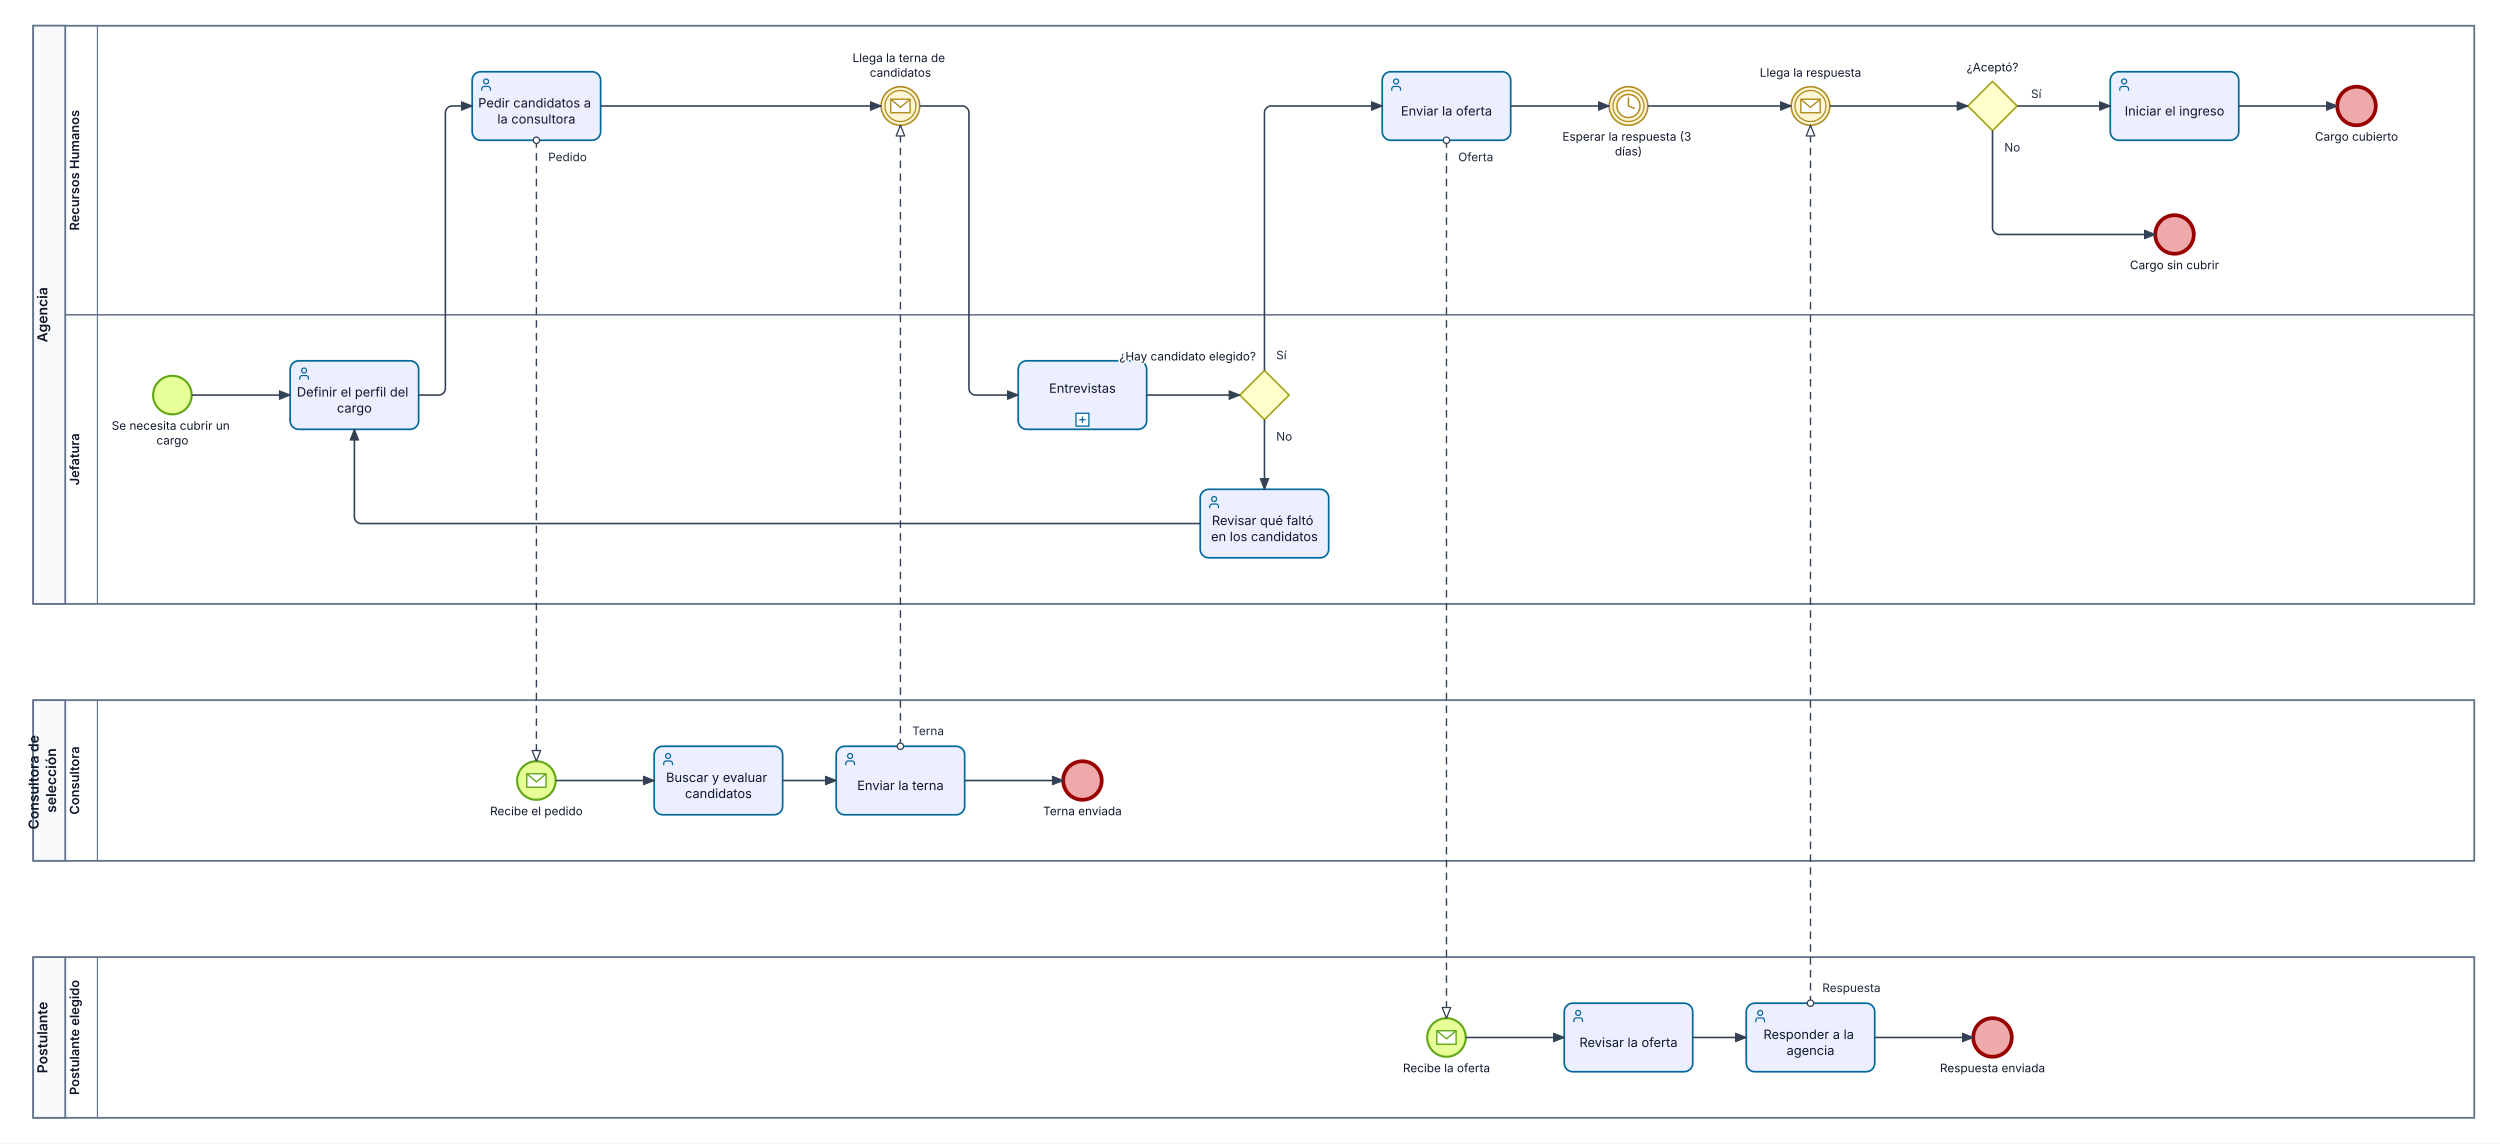
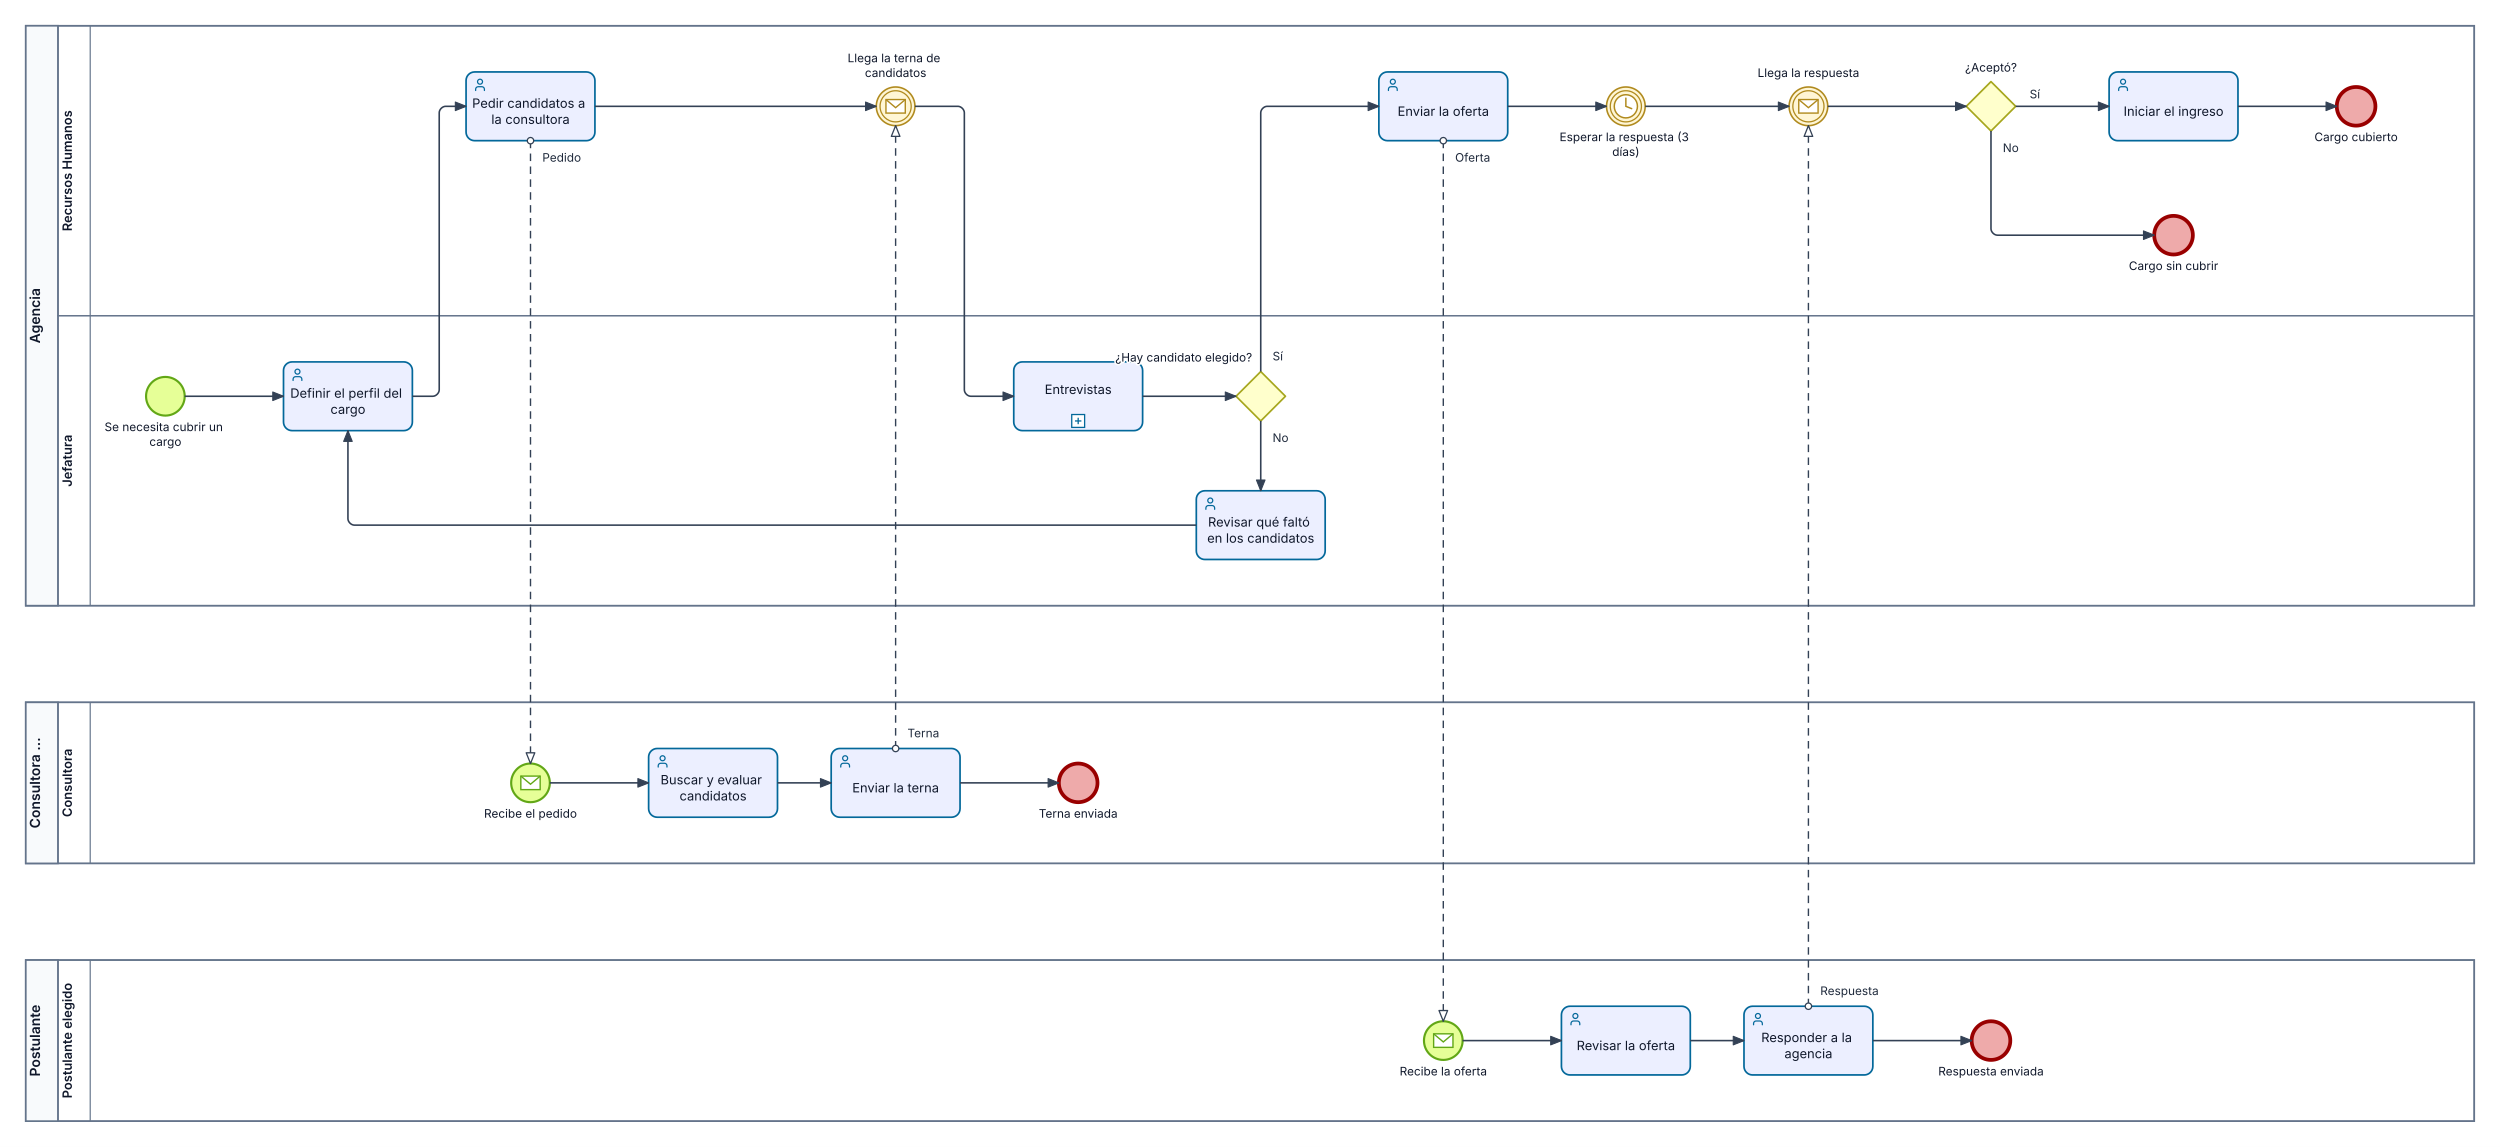
- <svg xmlns="http://www.w3.org/2000/svg" width="2335" height="1068" viewBox="49 36 2335 1068">
+ <svg xmlns="http://www.w3.org/2000/svg" width="2328" height="1068" viewBox="56 36 2328 1068">
  <defs>
    <marker id="fl-flecha-1" viewBox="0 0 12 10" refX="11" refY="5" markerWidth="12" markerHeight="10" orient="auto-start-reverse" markerUnits="userSpaceOnUse">
      <path d="M1,1 L11,5 L1,9 z" style="fill: rgb(51, 65, 85); stroke: rgb(51, 65, 85); stroke-width: 1px; stroke-linejoin: round;" />
    </marker>
    <marker id="fl-abierta-1" viewBox="0 0 12 10" refX="11" refY="5" markerWidth="12" markerHeight="10" orient="auto-start-reverse" markerUnits="userSpaceOnUse">
      <path d="M1,1 L11,5 L1,9 z" style="fill: rgb(255, 255, 255); stroke: rgb(51, 65, 85); stroke-width: 1.2px; stroke-linejoin: round;" />
    </marker>
    <marker id="fl-linea-1" viewBox="0 0 12 10" refX="11" refY="5" markerWidth="12" markerHeight="10" orient="auto-start-reverse" markerUnits="userSpaceOnUse">
      <path d="M1,1 L11,5 L1,9" style="fill: none; stroke: rgb(51, 65, 85); stroke-width: 1.2px;" />
    </marker>
    <marker id="fl-circulo-1" viewBox="0 0 12 10" refX="6" refY="5" markerWidth="12" markerHeight="10" orient="auto-start-reverse" markerUnits="userSpaceOnUse">
      <path d="M6,2 a3,3 0 1 1 0,6 a3,3 0 1 1 0,-6" style="fill: rgb(255, 255, 255); stroke: rgb(51, 65, 85); stroke-width: 1.2px;" />
    </marker>
    <marker id="fl-defecto-1" viewBox="0 0 12 10" refX="-6" refY="5" markerWidth="12" markerHeight="10" orient="auto-start-reverse" markerUnits="userSpaceOnUse">
      <path d="M2,1 L8,9" style="fill: none; stroke: rgb(51, 65, 85); stroke-width: 1.4px;" />
    </marker>
  </defs>
-   <rect x="49" y="36" width="2335" height="1068" fill="#ffffff" />
+   <rect x="56" y="36" width="2328" height="1068" fill="#ffffff" />
  <g data-element-id="__raiz_rrhh_avanzada_colab0">
    <g class="djs-group">
      <g class="djs-element djs-shape" data-element-id="rrhh_avanzada_pool_agencia" style="display: block;" transform="matrix(1 0 0 1 80 60)">
        <g class="djs-visual">
          <rect x="0" y="0" width="2280" height="540" rx="0" ry="0" style="fill: rgb(255, 255, 255); stroke: rgb(100, 116, 139); stroke-width: 1.6px;" />
          <rect x="0" y="0" width="30" height="540" style="fill: rgb(248, 250, 252); stroke: rgb(100, 116, 139); stroke-width: 1.6px;" />
          <text class="fl-texto" transform="rotate(-90 9 270)" style="font-family: Inter, &quot;Segoe UI&quot;, system-ui, sans-serif; font-size: 13px; font-weight: 600; fill: rgb(15, 23, 42); text-anchor: middle;">
            <tspan x="9" y="274.225">Agencia</tspan>
          </text>
        </g>
      </g>
      <g class="djs-children">
        <g class="djs-group">
          <g class="djs-element djs-shape" data-element-id="rrhh_avanzada_carril_rh" style="display: block;" transform="matrix(1 0 0 1 110 60)">
            <g class="djs-visual">
              <rect x="0" y="0" width="2250" height="270" rx="0" ry="0" style="fill: none; stroke: rgb(100, 116, 139); stroke-width: 1.1px;" />
              <path d="M30,0 V270" style="stroke: rgb(100, 116, 139); stroke-width: 1.1px; fill: none;" />
              <text class="fl-texto" transform="rotate(-90 9 135)" style="font-family: Inter, &quot;Segoe UI&quot;, system-ui, sans-serif; font-size: 12px; font-weight: 600; fill: rgb(15, 23, 42); text-anchor: middle;">
                <tspan x="9" y="138.9">Recursos Humanos</tspan>
              </text>
            </g>
          </g>
        </g>
        <g class="djs-group">
          <g class="djs-element djs-shape" data-element-id="rrhh_avanzada_carril_jef" style="display: block;" transform="matrix(1 0 0 1 110 330)">
            <g class="djs-visual">
              <rect x="0" y="0" width="2250" height="270" rx="0" ry="0" style="fill: none; stroke: rgb(100, 116, 139); stroke-width: 1.1px;" />
              <path d="M30,0 V270" style="stroke: rgb(100, 116, 139); stroke-width: 1.1px; fill: none;" />
              <text class="fl-texto" transform="rotate(-90 9 135)" style="font-family: Inter, &quot;Segoe UI&quot;, system-ui, sans-serif; font-size: 12px; font-weight: 600; fill: rgb(15, 23, 42); text-anchor: middle;">
                <tspan x="9" y="138.9">Jefatura</tspan>
              </text>
            </g>
          </g>
        </g>
        <g class="djs-group">
          <g class="djs-element djs-shape" data-element-id="rrhh_avanzada_a_ini" style="display: block;" transform="matrix(1 0 0 1 192 387)">
            <g class="djs-visual">
              <circle cx="18" cy="18" r="18" style="fill: rgb(230, 255, 151); stroke: rgb(98, 167, 22); stroke-width: 2px;" />
              <text class="fl-texto fl-texto-externo" paint-order="stroke" style="font-family: Inter, &quot;Segoe UI&quot;, system-ui, sans-serif; font-size: 11px; font-weight: 400; fill: rgb(15, 23, 42); text-anchor: middle; stroke: rgb(255, 255, 255); stroke-width: 3px; stroke-linejoin: round;">
                <tspan x="18" y="50.45">Se necesita cubrir un</tspan>
                <tspan x="18" y="64.2">cargo</tspan>
              </text>
            </g>
          </g>
        </g>
        <g class="djs-group">
          <g class="djs-element djs-shape" data-element-id="rrhh_avanzada_a_per" style="display: block;" transform="matrix(1 0 0 1 320 373)">
            <g class="djs-visual">
              <rect x="0" y="0" width="120" height="64" rx="8" ry="8" style="fill: rgb(236, 239, 255); stroke: rgb(3, 104, 154); stroke-width: 1.6px;" />
              <g transform="translate(6 5) scale(0.5833333)" fill="none" stroke="#03689A" stroke-width="2" stroke-linecap="round" stroke-linejoin="round">
                <path d="M19 21v-2a4 4 0 0 0-4-4H9a4 4 0 0 0-4 4v2" />
                <circle cx="12" cy="7" r="4" />
              </g>
              <text class="fl-texto" style="font-family: Inter, &quot;Segoe UI&quot;, system-ui, sans-serif; font-size: 12px; font-weight: 400; fill: rgb(15, 23, 42); text-anchor: middle;">
                <tspan x="60" y="33.4">Definir el perfil del</tspan>
                <tspan x="60" y="48.4">cargo</tspan>
              </text>
            </g>
          </g>
        </g>
        <g class="djs-group">
          <g class="djs-element djs-shape" data-element-id="rrhh_avanzada_a_ped" style="display: block;" transform="matrix(1 0 0 1 490 103)">
            <g class="djs-visual">
              <rect x="0" y="0" width="120" height="64" rx="8" ry="8" style="fill: rgb(236, 239, 255); stroke: rgb(3, 104, 154); stroke-width: 1.6px;" />
              <g transform="translate(6 5) scale(0.5833333)" fill="none" stroke="#03689A" stroke-width="2" stroke-linecap="round" stroke-linejoin="round">
                <path d="M19 21v-2a4 4 0 0 0-4-4H9a4 4 0 0 0-4 4v2" />
                <circle cx="12" cy="7" r="4" />
              </g>
              <text class="fl-texto" style="font-family: Inter, &quot;Segoe UI&quot;, system-ui, sans-serif; font-size: 12px; font-weight: 400; fill: rgb(15, 23, 42); text-anchor: middle;">
                <tspan x="60" y="33.4">Pedir candidatos a</tspan>
                <tspan x="60" y="48.4">la consultora</tspan>
              </text>
            </g>
          </g>
        </g>
        <g class="djs-group">
          <g class="djs-element djs-shape" data-element-id="rrhh_avanzada_a_ter" style="display: block;" transform="matrix(1 0 0 1 872 117)">
            <g class="djs-visual">
              <circle cx="18" cy="18" r="18" style="fill: rgb(255, 246, 213); stroke: rgb(176, 138, 30); stroke-width: 1.5px;" />
              <circle cx="18" cy="18" r="14.5" style="fill: none; stroke: rgb(176, 138, 30); stroke-width: 1.2px;" />
              <path d="M9,11.7 h18 v12.6 h-18 z" style="fill: rgb(255, 255, 255); stroke: rgb(176, 138, 30); stroke-width: 1.3px;" />
              <path d="M9,11.7 L18,19.26 L27,11.7" style="fill: none; stroke: rgb(176, 138, 30); stroke-width: 1.3px;" />
              <text class="fl-texto fl-texto-externo" paint-order="stroke" style="font-family: Inter, &quot;Segoe UI&quot;, system-ui, sans-serif; font-size: 11px; font-weight: 400; fill: rgb(15, 23, 42); text-anchor: middle; stroke: rgb(255, 255, 255); stroke-width: 3px; stroke-linejoin: round;">
                <tspan x="18" y="-23.05">Llega la terna de</tspan>
                <tspan x="18" y="-9.3">candidatos</tspan>
              </text>
            </g>
          </g>
        </g>
        <g class="djs-group">
          <g class="djs-element djs-shape" data-element-id="rrhh_avanzada_a_ent" style="display: block;" transform="matrix(1 0 0 1 1000 373)">
            <g class="djs-visual">
              <rect x="0" y="0" width="120" height="64" rx="8" ry="8" style="fill: rgb(236, 239, 255); stroke: rgb(3, 104, 154); stroke-width: 1.6px;" />
              <text class="fl-texto" style="font-family: Inter, &quot;Segoe UI&quot;, system-ui, sans-serif; font-size: 12px; font-weight: 400; fill: rgb(15, 23, 42); text-anchor: middle;">
                <tspan x="60" y="29.9">Entrevistas</tspan>
              </text>
              <path d="M54,49 h12 v12 h-12 z M57,55 h6 M60,52 v6" style="fill: rgb(255, 255, 255); stroke: rgb(3, 104, 154); stroke-width: 1.2px;" />
            </g>
          </g>
        </g>
        <g class="djs-group">
          <g class="djs-element djs-shape" data-element-id="rrhh_avanzada_a_ele" style="display: block;" transform="matrix(1 0 0 1 1207 382)">
            <g class="djs-visual">
              <path d="M23,0 L46,23 L23,46 L0,23 z" style="fill: rgb(255, 255, 204); stroke: rgb(166, 166, 29); stroke-width: 1.6px; stroke-linejoin: round;" />
              <text class="fl-texto fl-texto-externo" paint-order="stroke" style="font-family: Inter, &quot;Segoe UI&quot;, system-ui, sans-serif; font-size: 11px; font-weight: 400; fill: rgb(15, 23, 42); text-anchor: end; stroke: rgb(255, 255, 255); stroke-width: 3px; stroke-linejoin: round;">
                <tspan x="15" y="-9.3">¿Hay candidato elegido?</tspan>
              </text>
            </g>
          </g>
        </g>
        <g class="djs-group">
          <g class="djs-element djs-shape" data-element-id="rrhh_avanzada_a_aju" style="display: block;" transform="matrix(1 0 0 1 1170 493)">
            <g class="djs-visual">
              <rect x="0" y="0" width="120" height="64" rx="8" ry="8" style="fill: rgb(236, 239, 255); stroke: rgb(3, 104, 154); stroke-width: 1.6px;" />
              <g transform="translate(6 5) scale(0.5833333)" fill="none" stroke="#03689A" stroke-width="2" stroke-linecap="round" stroke-linejoin="round">
                <path d="M19 21v-2a4 4 0 0 0-4-4H9a4 4 0 0 0-4 4v2" />
                <circle cx="12" cy="7" r="4" />
              </g>
              <text class="fl-texto" style="font-family: Inter, &quot;Segoe UI&quot;, system-ui, sans-serif; font-size: 12px; font-weight: 400; fill: rgb(15, 23, 42); text-anchor: middle;">
                <tspan x="60" y="33.4">Revisar qué faltó</tspan>
                <tspan x="60" y="48.4">en los candidatos</tspan>
              </text>
            </g>
          </g>
        </g>
        <g class="djs-group">
          <g class="djs-element djs-shape" data-element-id="rrhh_avanzada_a_ofe" style="display: block;" transform="matrix(1 0 0 1 1340 103)">
            <g class="djs-visual">
              <rect x="0" y="0" width="120" height="64" rx="8" ry="8" style="fill: rgb(236, 239, 255); stroke: rgb(3, 104, 154); stroke-width: 1.6px;" />
              <g transform="translate(6 5) scale(0.5833333)" fill="none" stroke="#03689A" stroke-width="2" stroke-linecap="round" stroke-linejoin="round">
                <path d="M19 21v-2a4 4 0 0 0-4-4H9a4 4 0 0 0-4 4v2" />
                <circle cx="12" cy="7" r="4" />
              </g>
              <text class="fl-texto" style="font-family: Inter, &quot;Segoe UI&quot;, system-ui, sans-serif; font-size: 12px; font-weight: 400; fill: rgb(15, 23, 42); text-anchor: middle;">
                <tspan x="60" y="40.9">Enviar la oferta</tspan>
              </text>
            </g>
          </g>
        </g>
        <g class="djs-group">
          <g class="djs-element djs-shape" data-element-id="rrhh_avanzada_a_esp" style="display: block;" transform="matrix(1 0 0 1 1552 117)">
            <g class="djs-visual">
              <circle cx="18" cy="18" r="18" style="fill: rgb(255, 246, 213); stroke: rgb(176, 138, 30); stroke-width: 1.5px;" />
              <circle cx="18" cy="18" r="14.5" style="fill: none; stroke: rgb(176, 138, 30); stroke-width: 1.2px;" />
              <circle cx="18" cy="18" r="10.8" style="fill: rgb(255, 255, 255); stroke: rgb(176, 138, 30); stroke-width: 1.4px;" />
              <path d="M18,10.44 L18,18 L23.4,20.16" style="fill: none; stroke: rgb(176, 138, 30); stroke-width: 1.4px; stroke-linecap: round;" />
              <text class="fl-texto fl-texto-externo" paint-order="stroke" style="font-family: Inter, &quot;Segoe UI&quot;, system-ui, sans-serif; font-size: 11px; font-weight: 400; fill: rgb(15, 23, 42); text-anchor: middle; stroke: rgb(255, 255, 255); stroke-width: 3px; stroke-linejoin: round;">
                <tspan x="18" y="50.45">Esperar la respuesta (3</tspan>
                <tspan x="18" y="64.2">días)</tspan>
              </text>
            </g>
          </g>
        </g>
        <g class="djs-group">
          <g class="djs-element djs-shape" data-element-id="rrhh_avanzada_a_res" style="display: block;" transform="matrix(1 0 0 1 1722 117)">
            <g class="djs-visual">
              <circle cx="18" cy="18" r="18" style="fill: rgb(255, 246, 213); stroke: rgb(176, 138, 30); stroke-width: 1.5px;" />
              <circle cx="18" cy="18" r="14.5" style="fill: none; stroke: rgb(176, 138, 30); stroke-width: 1.2px;" />
              <path d="M9,11.7 h18 v12.6 h-18 z" style="fill: rgb(255, 255, 255); stroke: rgb(176, 138, 30); stroke-width: 1.3px;" />
              <path d="M9,11.7 L18,19.26 L27,11.7" style="fill: none; stroke: rgb(176, 138, 30); stroke-width: 1.3px;" />
              <text class="fl-texto fl-texto-externo" paint-order="stroke" style="font-family: Inter, &quot;Segoe UI&quot;, system-ui, sans-serif; font-size: 11px; font-weight: 400; fill: rgb(15, 23, 42); text-anchor: middle; stroke: rgb(255, 255, 255); stroke-width: 3px; stroke-linejoin: round;">
                <tspan x="18" y="-9.3">Llega la respuesta</tspan>
              </text>
            </g>
          </g>
        </g>
        <g class="djs-group">
          <g class="djs-element djs-shape" data-element-id="rrhh_avanzada_a_ace" style="display: block;" transform="matrix(1 0 0 1 1887 112)">
            <g class="djs-visual">
              <path d="M23,0 L46,23 L23,46 L0,23 z" style="fill: rgb(255, 255, 204); stroke: rgb(166, 166, 29); stroke-width: 1.6px; stroke-linejoin: round;" />
              <text class="fl-texto fl-texto-externo" paint-order="stroke" style="font-family: Inter, &quot;Segoe UI&quot;, system-ui, sans-serif; font-size: 11px; font-weight: 400; fill: rgb(15, 23, 42); text-anchor: middle; stroke: rgb(255, 255, 255); stroke-width: 3px; stroke-linejoin: round;">
                <tspan x="23" y="-9.3">¿Aceptó?</tspan>
              </text>
            </g>
          </g>
        </g>
        <g class="djs-group">
          <g class="djs-element djs-shape" data-element-id="rrhh_avanzada_a_ing" style="display: block;" transform="matrix(1 0 0 1 2020 103)">
            <g class="djs-visual">
              <rect x="0" y="0" width="120" height="64" rx="8" ry="8" style="fill: rgb(236, 239, 255); stroke: rgb(3, 104, 154); stroke-width: 1.6px;" />
              <g transform="translate(6 5) scale(0.5833333)" fill="none" stroke="#03689A" stroke-width="2" stroke-linecap="round" stroke-linejoin="round">
                <path d="M19 21v-2a4 4 0 0 0-4-4H9a4 4 0 0 0-4 4v2" />
                <circle cx="12" cy="7" r="4" />
              </g>
              <text class="fl-texto" style="font-family: Inter, &quot;Segoe UI&quot;, system-ui, sans-serif; font-size: 12px; font-weight: 400; fill: rgb(15, 23, 42); text-anchor: middle;">
                <tspan x="60" y="40.9">Iniciar el ingreso</tspan>
              </text>
            </g>
          </g>
        </g>
        <g class="djs-group">
          <g class="djs-element djs-shape" data-element-id="rrhh_avanzada_a_fin" style="display: block;" transform="matrix(1 0 0 1 2232 117)">
            <g class="djs-visual">
              <circle cx="18" cy="18" r="18" style="fill: rgb(238, 170, 170); stroke: rgb(153, 0, 0); stroke-width: 3.5px;" />
              <text class="fl-texto fl-texto-externo" paint-order="stroke" style="font-family: Inter, &quot;Segoe UI&quot;, system-ui, sans-serif; font-size: 11px; font-weight: 400; fill: rgb(15, 23, 42); text-anchor: middle; stroke: rgb(255, 255, 255); stroke-width: 3px; stroke-linejoin: round;">
                <tspan x="18" y="50.45">Cargo cubierto</tspan>
              </text>
            </g>
          </g>
        </g>
        <g class="djs-group">
          <g class="djs-element djs-shape" data-element-id="rrhh_avanzada_a_sin" style="display: block;" transform="matrix(1 0 0 1 2062 237)">
            <g class="djs-visual">
              <circle cx="18" cy="18" r="18" style="fill: rgb(238, 170, 170); stroke: rgb(153, 0, 0); stroke-width: 3.5px;" />
              <text class="fl-texto fl-texto-externo" paint-order="stroke" style="font-family: Inter, &quot;Segoe UI&quot;, system-ui, sans-serif; font-size: 11px; font-weight: 400; fill: rgb(15, 23, 42); text-anchor: middle; stroke: rgb(255, 255, 255); stroke-width: 3px; stroke-linejoin: round;">
                <tspan x="18" y="50.45">Cargo sin cubrir</tspan>
              </text>
            </g>
          </g>
        </g>
        <g class="djs-group">
          <g class="djs-element djs-connection" data-element-id="rrhh_avanzada_f0_0" style="display: block;">
            <g class="djs-visual">
              <path data-corner-radius="6" style="stroke: rgb(51, 65, 85); stroke-width: 1.5px; fill: none; stroke-linejoin: round; marker-end: url(&quot;#fl-flecha-1&quot;);" d="M228,405L320,405" />
            </g>
          </g>
        </g>
        <g class="djs-group">
          <g class="djs-element djs-connection" data-element-id="rrhh_avanzada_f0_1" style="display: block;">
            <g class="djs-visual">
              <path data-corner-radius="6" style="stroke: rgb(51, 65, 85); stroke-width: 1.5px; fill: none; stroke-linejoin: round; marker-end: url(&quot;#fl-flecha-1&quot;);" d="M440,405L459,405C462,405,465,402,465,399L465,141C465,138,468,135,471,135L490,135" />
            </g>
          </g>
        </g>
        <g class="djs-group">
          <g class="djs-element djs-connection" data-element-id="rrhh_avanzada_f0_2" style="display: block;">
            <g class="djs-visual">
              <path data-corner-radius="6" style="stroke: rgb(51, 65, 85); stroke-width: 1.5px; fill: none; stroke-linejoin: round; marker-end: url(&quot;#fl-flecha-1&quot;);" d="M610,135L872,135" />
            </g>
          </g>
        </g>
        <g class="djs-group">
          <g class="djs-element djs-connection" data-element-id="rrhh_avanzada_f0_3" style="display: block;">
            <g class="djs-visual">
              <path data-corner-radius="6" style="stroke: rgb(51, 65, 85); stroke-width: 1.5px; fill: none; stroke-linejoin: round; marker-end: url(&quot;#fl-flecha-1&quot;);" d="M908,135L948,135C951,135,954,138,954,141L954,399C954,402,957,405,960,405L1000,405" />
            </g>
          </g>
        </g>
        <g class="djs-group">
          <g class="djs-element djs-connection" data-element-id="rrhh_avanzada_f0_4" style="display: block;">
            <g class="djs-visual">
              <path data-corner-radius="6" style="stroke: rgb(51, 65, 85); stroke-width: 1.5px; fill: none; stroke-linejoin: round; marker-end: url(&quot;#fl-flecha-1&quot;);" d="M1120,405L1207,405" />
            </g>
          </g>
        </g>
        <g class="djs-group">
          <g class="djs-element djs-connection" data-element-id="rrhh_avanzada_f0_5" style="display: block;">
            <g class="djs-visual">
              <path data-corner-radius="6" style="stroke: rgb(51, 65, 85); stroke-width: 1.5px; fill: none; stroke-linejoin: round; marker-end: url(&quot;#fl-flecha-1&quot;);" d="M1230,382L1230,141C1230,138,1233,135,1236,135L1340,135" />
              <rect x="1236" y="358" width="19.722" height="18" rx="4" style="fill: rgb(255, 255, 255); opacity: 0.92;" />
              <text class="fl-texto" style="font-family: Inter, &quot;Segoe UI&quot;, system-ui, sans-serif; font-size: 11px; font-weight: 400; fill: rgb(30, 41, 59); text-anchor: middle;">
                <tspan x="1245.861" y="371.575">Sí</tspan>
              </text>
            </g>
          </g>
        </g>
        <g class="djs-group">
          <g class="djs-element djs-connection" data-element-id="rrhh_avanzada_f0_6" style="display: block;">
            <g class="djs-visual">
              <path data-corner-radius="6" style="stroke: rgb(51, 65, 85); stroke-width: 1.5px; fill: none; stroke-linejoin: round; marker-end: url(&quot;#fl-flecha-1&quot;);" d="M1230,428L1230,493" />
              <rect x="1236" y="434" width="24.883" height="18" rx="4" style="fill: rgb(255, 255, 255); opacity: 0.92;" />
              <text class="fl-texto" style="font-family: Inter, &quot;Segoe UI&quot;, system-ui, sans-serif; font-size: 11px; font-weight: 400; fill: rgb(30, 41, 59); text-anchor: middle;">
                <tspan x="1248.442" y="447.575">No</tspan>
              </text>
            </g>
          </g>
        </g>
        <g class="djs-group">
          <g class="djs-element djs-connection" data-element-id="rrhh_avanzada_f0_7" style="display: block;">
            <g class="djs-visual">
              <path data-corner-radius="6" style="stroke: rgb(51, 65, 85); stroke-width: 1.5px; fill: none; stroke-linejoin: round; marker-end: url(&quot;#fl-flecha-1&quot;);" d="M1170,525L386,525C383,525,380,522,380,519L380,437" />
            </g>
          </g>
        </g>
        <g class="djs-group">
          <g class="djs-element djs-connection" data-element-id="rrhh_avanzada_f0_8" style="display: block;">
            <g class="djs-visual">
              <path data-corner-radius="6" style="stroke: rgb(51, 65, 85); stroke-width: 1.5px; fill: none; stroke-linejoin: round; marker-end: url(&quot;#fl-flecha-1&quot;);" d="M1460,135L1552,135" />
            </g>
          </g>
        </g>
        <g class="djs-group">
          <g class="djs-element djs-connection" data-element-id="rrhh_avanzada_f0_9" style="display: block;">
            <g class="djs-visual">
              <path data-corner-radius="6" style="stroke: rgb(51, 65, 85); stroke-width: 1.5px; fill: none; stroke-linejoin: round; marker-end: url(&quot;#fl-flecha-1&quot;);" d="M1588,135L1722,135" />
            </g>
          </g>
        </g>
        <g class="djs-group">
          <g class="djs-element djs-connection" data-element-id="rrhh_avanzada_f0_10" style="display: block;">
            <g class="djs-visual">
              <path data-corner-radius="6" style="stroke: rgb(51, 65, 85); stroke-width: 1.5px; fill: none; stroke-linejoin: round; marker-end: url(&quot;#fl-flecha-1&quot;);" d="M1758,135L1887,135" />
            </g>
          </g>
        </g>
        <g class="djs-group">
          <g class="djs-element djs-connection" data-element-id="rrhh_avanzada_f0_11" style="display: block;">
            <g class="djs-visual">
              <path data-corner-radius="6" style="stroke: rgb(51, 65, 85); stroke-width: 1.5px; fill: none; stroke-linejoin: round; marker-end: url(&quot;#fl-flecha-1&quot;);" d="M1933,135L2020,135" />
              <rect x="1941" y="114" width="19.722" height="18" rx="4" style="fill: rgb(255, 255, 255); opacity: 0.92;" />
              <text class="fl-texto" style="font-family: Inter, &quot;Segoe UI&quot;, system-ui, sans-serif; font-size: 11px; font-weight: 400; fill: rgb(30, 41, 59); text-anchor: middle;">
                <tspan x="1950.861" y="127.575">Sí</tspan>
              </text>
            </g>
          </g>
        </g>
        <g class="djs-group">
          <g class="djs-element djs-connection" data-element-id="rrhh_avanzada_f0_12" style="display: block;">
            <g class="djs-visual">
              <path data-corner-radius="6" style="stroke: rgb(51, 65, 85); stroke-width: 1.5px; fill: none; stroke-linejoin: round; marker-end: url(&quot;#fl-flecha-1&quot;);" d="M1910,158L1910,249C1910,252,1913,255,1916,255L2062,255" />
              <rect x="1916" y="164" width="24.883" height="18" rx="4" style="fill: rgb(255, 255, 255); opacity: 0.92;" />
              <text class="fl-texto" style="font-family: Inter, &quot;Segoe UI&quot;, system-ui, sans-serif; font-size: 11px; font-weight: 400; fill: rgb(30, 41, 59); text-anchor: middle;">
                <tspan x="1928.442" y="177.575">No</tspan>
              </text>
            </g>
          </g>
        </g>
        <g class="djs-group">
          <g class="djs-element djs-connection" data-element-id="rrhh_avanzada_f0_13" style="display: block;">
            <g class="djs-visual">
              <path data-corner-radius="6" style="stroke: rgb(51, 65, 85); stroke-width: 1.5px; fill: none; stroke-linejoin: round; marker-end: url(&quot;#fl-flecha-1&quot;);" d="M2140,135L2232,135" />
            </g>
          </g>
        </g>
      </g>
    </g>
    <g class="djs-group">
      <g class="djs-element djs-shape" data-element-id="rrhh_avanzada_pool_consultora" style="display: block;" transform="matrix(1 0 0 1 80 690)">
        <g class="djs-visual">
          <rect x="0" y="0" width="2280" height="150" rx="0" ry="0" style="fill: rgb(255, 255, 255); stroke: rgb(100, 116, 139); stroke-width: 1.6px;" />
          <rect x="0" y="0" width="30" height="150" style="fill: rgb(248, 250, 252); stroke: rgb(100, 116, 139); stroke-width: 1.6px;" />
          <text class="fl-texto" transform="rotate(-90 9 75)" style="font-family: Inter, &quot;Segoe UI&quot;, system-ui, sans-serif; font-size: 13px; font-weight: 600; fill: rgb(15, 23, 42); text-anchor: middle;">
-             <tspan x="9" y="71.1">Consultora de</tspan>
-             <tspan x="9" y="87.35">selección</tspan>
+             <tspan x="9" y="79.225">Consultora …</tspan>
          </text>
        </g>
      </g>
      <g class="djs-children">
        <g class="djs-group">
          <g class="djs-element djs-shape" data-element-id="rrhh_avanzada_carril_con" style="display: block;" transform="matrix(1 0 0 1 110 690)">
            <g class="djs-visual">
              <rect x="0" y="0" width="2250" height="150" rx="0" ry="0" style="fill: none; stroke: rgb(100, 116, 139); stroke-width: 1.1px;" />
              <path d="M30,0 V150" style="stroke: rgb(100, 116, 139); stroke-width: 1.1px; fill: none;" />
              <text class="fl-texto" transform="rotate(-90 9 75)" style="font-family: Inter, &quot;Segoe UI&quot;, system-ui, sans-serif; font-size: 12px; font-weight: 600; fill: rgb(15, 23, 42); text-anchor: middle;">
                <tspan x="9" y="78.9">Consultora</tspan>
              </text>
            </g>
          </g>
        </g>
        <g class="djs-group">
          <g class="djs-element djs-shape" data-element-id="rrhh_avanzada_c_ini" style="display: block;" transform="matrix(1 0 0 1 532 747)">
            <g class="djs-visual">
              <circle cx="18" cy="18" r="18" style="fill: rgb(230, 255, 151); stroke: rgb(98, 167, 22); stroke-width: 2px;" />
              <path d="M9,11.7 h18 v12.6 h-18 z" style="fill: rgb(255, 255, 255); stroke: rgb(98, 167, 22); stroke-width: 1.3px;" />
              <path d="M9,11.7 L18,19.26 L27,11.7" style="fill: none; stroke: rgb(98, 167, 22); stroke-width: 1.3px;" />
              <text class="fl-texto fl-texto-externo" paint-order="stroke" style="font-family: Inter, &quot;Segoe UI&quot;, system-ui, sans-serif; font-size: 11px; font-weight: 400; fill: rgb(15, 23, 42); text-anchor: middle; stroke: rgb(255, 255, 255); stroke-width: 3px; stroke-linejoin: round;">
                <tspan x="18" y="50.45">Recibe el pedido</tspan>
              </text>
            </g>
          </g>
        </g>
        <g class="djs-group">
          <g class="djs-element djs-shape" data-element-id="rrhh_avanzada_c_bus" style="display: block;" transform="matrix(1 0 0 1 660 733)">
            <g class="djs-visual">
              <rect x="0" y="0" width="120" height="64" rx="8" ry="8" style="fill: rgb(236, 239, 255); stroke: rgb(3, 104, 154); stroke-width: 1.6px;" />
              <g transform="translate(6 5) scale(0.5833333)" fill="none" stroke="#03689A" stroke-width="2" stroke-linecap="round" stroke-linejoin="round">
                <path d="M19 21v-2a4 4 0 0 0-4-4H9a4 4 0 0 0-4 4v2" />
                <circle cx="12" cy="7" r="4" />
              </g>
              <text class="fl-texto" style="font-family: Inter, &quot;Segoe UI&quot;, system-ui, sans-serif; font-size: 12px; font-weight: 400; fill: rgb(15, 23, 42); text-anchor: middle;">
                <tspan x="60" y="33.4">Buscar y evaluar</tspan>
                <tspan x="60" y="48.4">candidatos</tspan>
              </text>
            </g>
          </g>
        </g>
        <g class="djs-group">
          <g class="djs-element djs-shape" data-element-id="rrhh_avanzada_c_env" style="display: block;" transform="matrix(1 0 0 1 830 733)">
            <g class="djs-visual">
              <rect x="0" y="0" width="120" height="64" rx="8" ry="8" style="fill: rgb(236, 239, 255); stroke: rgb(3, 104, 154); stroke-width: 1.6px;" />
              <g transform="translate(6 5) scale(0.5833333)" fill="none" stroke="#03689A" stroke-width="2" stroke-linecap="round" stroke-linejoin="round">
                <path d="M19 21v-2a4 4 0 0 0-4-4H9a4 4 0 0 0-4 4v2" />
                <circle cx="12" cy="7" r="4" />
              </g>
              <text class="fl-texto" style="font-family: Inter, &quot;Segoe UI&quot;, system-ui, sans-serif; font-size: 12px; font-weight: 400; fill: rgb(15, 23, 42); text-anchor: middle;">
                <tspan x="60" y="40.9">Enviar la terna</tspan>
              </text>
            </g>
          </g>
        </g>
        <g class="djs-group">
          <g class="djs-element djs-shape" data-element-id="rrhh_avanzada_c_fin" style="display: block;" transform="matrix(1 0 0 1 1042 747)">
            <g class="djs-visual">
              <circle cx="18" cy="18" r="18" style="fill: rgb(238, 170, 170); stroke: rgb(153, 0, 0); stroke-width: 3.5px;" />
              <text class="fl-texto fl-texto-externo" paint-order="stroke" style="font-family: Inter, &quot;Segoe UI&quot;, system-ui, sans-serif; font-size: 11px; font-weight: 400; fill: rgb(15, 23, 42); text-anchor: middle; stroke: rgb(255, 255, 255); stroke-width: 3px; stroke-linejoin: round;">
                <tspan x="18" y="50.45">Terna enviada</tspan>
              </text>
            </g>
          </g>
        </g>
        <g class="djs-group">
          <g class="djs-element djs-connection" data-element-id="rrhh_avanzada_f0_14" style="display: block;">
            <g class="djs-visual">
              <path data-corner-radius="6" style="stroke: rgb(51, 65, 85); stroke-width: 1.5px; fill: none; stroke-linejoin: round; marker-end: url(&quot;#fl-flecha-1&quot;);" d="M568,765L660,765" />
            </g>
          </g>
        </g>
        <g class="djs-group">
          <g class="djs-element djs-connection" data-element-id="rrhh_avanzada_f0_15" style="display: block;">
            <g class="djs-visual">
              <path data-corner-radius="6" style="stroke: rgb(51, 65, 85); stroke-width: 1.5px; fill: none; stroke-linejoin: round; marker-end: url(&quot;#fl-flecha-1&quot;);" d="M780,765L830,765" />
            </g>
          </g>
        </g>
        <g class="djs-group">
          <g class="djs-element djs-connection" data-element-id="rrhh_avanzada_f0_16" style="display: block;">
            <g class="djs-visual">
              <path data-corner-radius="6" style="stroke: rgb(51, 65, 85); stroke-width: 1.5px; fill: none; stroke-linejoin: round; marker-end: url(&quot;#fl-flecha-1&quot;);" d="M950,765L1042,765" />
            </g>
          </g>
        </g>
      </g>
    </g>
    <g class="djs-group">
      <g class="djs-element djs-shape" data-element-id="rrhh_avanzada_pool_postulante" style="display: block;" transform="matrix(1 0 0 1 80 930)">
        <g class="djs-visual">
          <rect x="0" y="0" width="2280" height="150" rx="0" ry="0" style="fill: rgb(255, 255, 255); stroke: rgb(100, 116, 139); stroke-width: 1.6px;" />
          <rect x="0" y="0" width="30" height="150" style="fill: rgb(248, 250, 252); stroke: rgb(100, 116, 139); stroke-width: 1.6px;" />
          <text class="fl-texto" transform="rotate(-90 9 75)" style="font-family: Inter, &quot;Segoe UI&quot;, system-ui, sans-serif; font-size: 13px; font-weight: 600; fill: rgb(15, 23, 42); text-anchor: middle;">
            <tspan x="9" y="79.225">Postulante</tspan>
          </text>
        </g>
      </g>
      <g class="djs-children">
        <g class="djs-group">
          <g class="djs-element djs-shape" data-element-id="rrhh_avanzada_carril_pos" style="display: block;" transform="matrix(1 0 0 1 110 930)">
            <g class="djs-visual">
              <rect x="0" y="0" width="2250" height="150" rx="0" ry="0" style="fill: none; stroke: rgb(100, 116, 139); stroke-width: 1.1px;" />
              <path d="M30,0 V150" style="stroke: rgb(100, 116, 139); stroke-width: 1.1px; fill: none;" />
              <text class="fl-texto" transform="rotate(-90 9 75)" style="font-family: Inter, &quot;Segoe UI&quot;, system-ui, sans-serif; font-size: 12px; font-weight: 600; fill: rgb(15, 23, 42); text-anchor: middle;">
                <tspan x="9" y="78.9">Postulante elegido</tspan>
              </text>
            </g>
          </g>
        </g>
        <g class="djs-group">
          <g class="djs-element djs-shape" data-element-id="rrhh_avanzada_p_ini" style="display: block;" transform="matrix(1 0 0 1 1382 987)">
            <g class="djs-visual">
              <circle cx="18" cy="18" r="18" style="fill: rgb(230, 255, 151); stroke: rgb(98, 167, 22); stroke-width: 2px;" />
              <path d="M9,11.7 h18 v12.6 h-18 z" style="fill: rgb(255, 255, 255); stroke: rgb(98, 167, 22); stroke-width: 1.3px;" />
              <path d="M9,11.7 L18,19.26 L27,11.7" style="fill: none; stroke: rgb(98, 167, 22); stroke-width: 1.3px;" />
              <text class="fl-texto fl-texto-externo" paint-order="stroke" style="font-family: Inter, &quot;Segoe UI&quot;, system-ui, sans-serif; font-size: 11px; font-weight: 400; fill: rgb(15, 23, 42); text-anchor: middle; stroke: rgb(255, 255, 255); stroke-width: 3px; stroke-linejoin: round;">
                <tspan x="18" y="50.45">Recibe la oferta</tspan>
              </text>
            </g>
          </g>
        </g>
        <g class="djs-group">
          <g class="djs-element djs-shape" data-element-id="rrhh_avanzada_p_rev" style="display: block;" transform="matrix(1 0 0 1 1510 973)">
            <g class="djs-visual">
              <rect x="0" y="0" width="120" height="64" rx="8" ry="8" style="fill: rgb(236, 239, 255); stroke: rgb(3, 104, 154); stroke-width: 1.6px;" />
              <g transform="translate(6 5) scale(0.5833333)" fill="none" stroke="#03689A" stroke-width="2" stroke-linecap="round" stroke-linejoin="round">
                <path d="M19 21v-2a4 4 0 0 0-4-4H9a4 4 0 0 0-4 4v2" />
                <circle cx="12" cy="7" r="4" />
              </g>
              <text class="fl-texto" style="font-family: Inter, &quot;Segoe UI&quot;, system-ui, sans-serif; font-size: 12px; font-weight: 400; fill: rgb(15, 23, 42); text-anchor: middle;">
                <tspan x="60" y="40.9">Revisar la oferta</tspan>
              </text>
            </g>
          </g>
        </g>
        <g class="djs-group">
          <g class="djs-element djs-shape" data-element-id="rrhh_avanzada_p_res" style="display: block;" transform="matrix(1 0 0 1 1680 973)">
            <g class="djs-visual">
              <rect x="0" y="0" width="120" height="64" rx="8" ry="8" style="fill: rgb(236, 239, 255); stroke: rgb(3, 104, 154); stroke-width: 1.6px;" />
              <g transform="translate(6 5) scale(0.5833333)" fill="none" stroke="#03689A" stroke-width="2" stroke-linecap="round" stroke-linejoin="round">
                <path d="M19 21v-2a4 4 0 0 0-4-4H9a4 4 0 0 0-4 4v2" />
                <circle cx="12" cy="7" r="4" />
              </g>
              <text class="fl-texto" style="font-family: Inter, &quot;Segoe UI&quot;, system-ui, sans-serif; font-size: 12px; font-weight: 400; fill: rgb(15, 23, 42); text-anchor: middle;">
                <tspan x="60" y="33.4">Responder a la</tspan>
                <tspan x="60" y="48.4">agencia</tspan>
              </text>
            </g>
          </g>
        </g>
        <g class="djs-group">
          <g class="djs-element djs-shape" data-element-id="rrhh_avanzada_p_fin" style="display: block;" transform="matrix(1 0 0 1 1892 987)">
            <g class="djs-visual">
              <circle cx="18" cy="18" r="18" style="fill: rgb(238, 170, 170); stroke: rgb(153, 0, 0); stroke-width: 3.5px;" />
              <text class="fl-texto fl-texto-externo" paint-order="stroke" style="font-family: Inter, &quot;Segoe UI&quot;, system-ui, sans-serif; font-size: 11px; font-weight: 400; fill: rgb(15, 23, 42); text-anchor: middle; stroke: rgb(255, 255, 255); stroke-width: 3px; stroke-linejoin: round;">
                <tspan x="18" y="50.45">Respuesta enviada</tspan>
              </text>
            </g>
          </g>
        </g>
        <g class="djs-group">
          <g class="djs-element djs-connection" data-element-id="rrhh_avanzada_f0_17" style="display: block;">
            <g class="djs-visual">
              <path data-corner-radius="6" style="stroke: rgb(51, 65, 85); stroke-width: 1.5px; fill: none; stroke-linejoin: round; marker-end: url(&quot;#fl-flecha-1&quot;);" d="M1418,1005L1510,1005" />
            </g>
          </g>
        </g>
        <g class="djs-group">
          <g class="djs-element djs-connection" data-element-id="rrhh_avanzada_f0_18" style="display: block;">
            <g class="djs-visual">
              <path data-corner-radius="6" style="stroke: rgb(51, 65, 85); stroke-width: 1.5px; fill: none; stroke-linejoin: round; marker-end: url(&quot;#fl-flecha-1&quot;);" d="M1630,1005L1680,1005" />
            </g>
          </g>
        </g>
        <g class="djs-group">
          <g class="djs-element djs-connection" data-element-id="rrhh_avanzada_f0_19" style="display: block;">
            <g class="djs-visual">
              <path data-corner-radius="6" style="stroke: rgb(51, 65, 85); stroke-width: 1.5px; fill: none; stroke-linejoin: round; marker-end: url(&quot;#fl-flecha-1&quot;);" d="M1800,1005L1892,1005" />
            </g>
          </g>
        </g>
      </g>
    </g>
    <g class="djs-group">
      <g class="djs-element djs-connection" data-element-id="rrhh_avanzada_m0_0" style="display: block;">
        <g class="djs-visual">
          <path data-corner-radius="6" style="stroke: rgb(51, 65, 85); stroke-width: 1.3px; fill: none; stroke-linejoin: round; stroke-dasharray: 7, 5; marker-start: url(&quot;#fl-circulo-1&quot;); marker-end: url(&quot;#fl-abierta-1&quot;);" d="M550,167L550,747" />
          <rect x="556" y="173" width="46.11" height="18" rx="4" style="fill: rgb(255, 255, 255); opacity: 0.92;" />
          <text class="fl-texto" style="font-family: Inter, &quot;Segoe UI&quot;, system-ui, sans-serif; font-size: 11px; font-weight: 400; fill: rgb(30, 41, 59); text-anchor: middle;">
            <tspan x="579.055" y="186.575">Pedido</tspan>
          </text>
        </g>
      </g>
    </g>
    <g class="djs-group">
      <g class="djs-element djs-connection" data-element-id="rrhh_avanzada_m0_1" style="display: block;">
        <g class="djs-visual">
          <path data-corner-radius="6" style="stroke: rgb(51, 65, 85); stroke-width: 1.3px; fill: none; stroke-linejoin: round; stroke-dasharray: 7, 5; marker-start: url(&quot;#fl-circulo-1&quot;); marker-end: url(&quot;#fl-abierta-1&quot;);" d="M890,733L890,153" />
          <rect x="896" y="709" width="39.643" height="18" rx="4" style="fill: rgb(255, 255, 255); opacity: 0.92;" />
          <text class="fl-texto" style="font-family: Inter, &quot;Segoe UI&quot;, system-ui, sans-serif; font-size: 11px; font-weight: 400; fill: rgb(30, 41, 59); text-anchor: middle;">
            <tspan x="915.822" y="722.575">Terna</tspan>
          </text>
        </g>
      </g>
    </g>
    <g class="djs-group">
      <g class="djs-element djs-connection" data-element-id="rrhh_avanzada_m0_2" style="display: block;">
        <g class="djs-visual">
          <path data-corner-radius="6" style="stroke: rgb(51, 65, 85); stroke-width: 1.3px; fill: none; stroke-linejoin: round; stroke-dasharray: 7, 5; marker-start: url(&quot;#fl-circulo-1&quot;); marker-end: url(&quot;#fl-abierta-1&quot;);" d="M1400,167L1400,987" />
          <rect x="1406" y="173" width="42.715" height="18" rx="4" style="fill: rgb(255, 255, 255); opacity: 0.92;" />
          <text class="fl-texto" style="font-family: Inter, &quot;Segoe UI&quot;, system-ui, sans-serif; font-size: 11px; font-weight: 400; fill: rgb(30, 41, 59); text-anchor: middle;">
            <tspan x="1427.358" y="186.575">Oferta</tspan>
          </text>
        </g>
      </g>
    </g>
    <g class="djs-group">
      <g class="djs-element djs-connection" data-element-id="rrhh_avanzada_m0_3" style="display: block;">
        <g class="djs-visual">
          <path data-corner-radius="6" style="stroke: rgb(51, 65, 85); stroke-width: 1.3px; fill: none; stroke-linejoin: round; stroke-dasharray: 7, 5; marker-start: url(&quot;#fl-circulo-1&quot;); marker-end: url(&quot;#fl-abierta-1&quot;);" d="M1740,973L1740,153" />
          <rect x="1746" y="949" width="64.425" height="18" rx="4" style="fill: rgb(255, 255, 255); opacity: 0.92;" />
          <text class="fl-texto" style="font-family: Inter, &quot;Segoe UI&quot;, system-ui, sans-serif; font-size: 11px; font-weight: 400; fill: rgb(30, 41, 59); text-anchor: middle;">
            <tspan x="1778.213" y="962.575">Respuesta</tspan>
          </text>
        </g>
      </g>
    </g>
  </g>
</svg>
